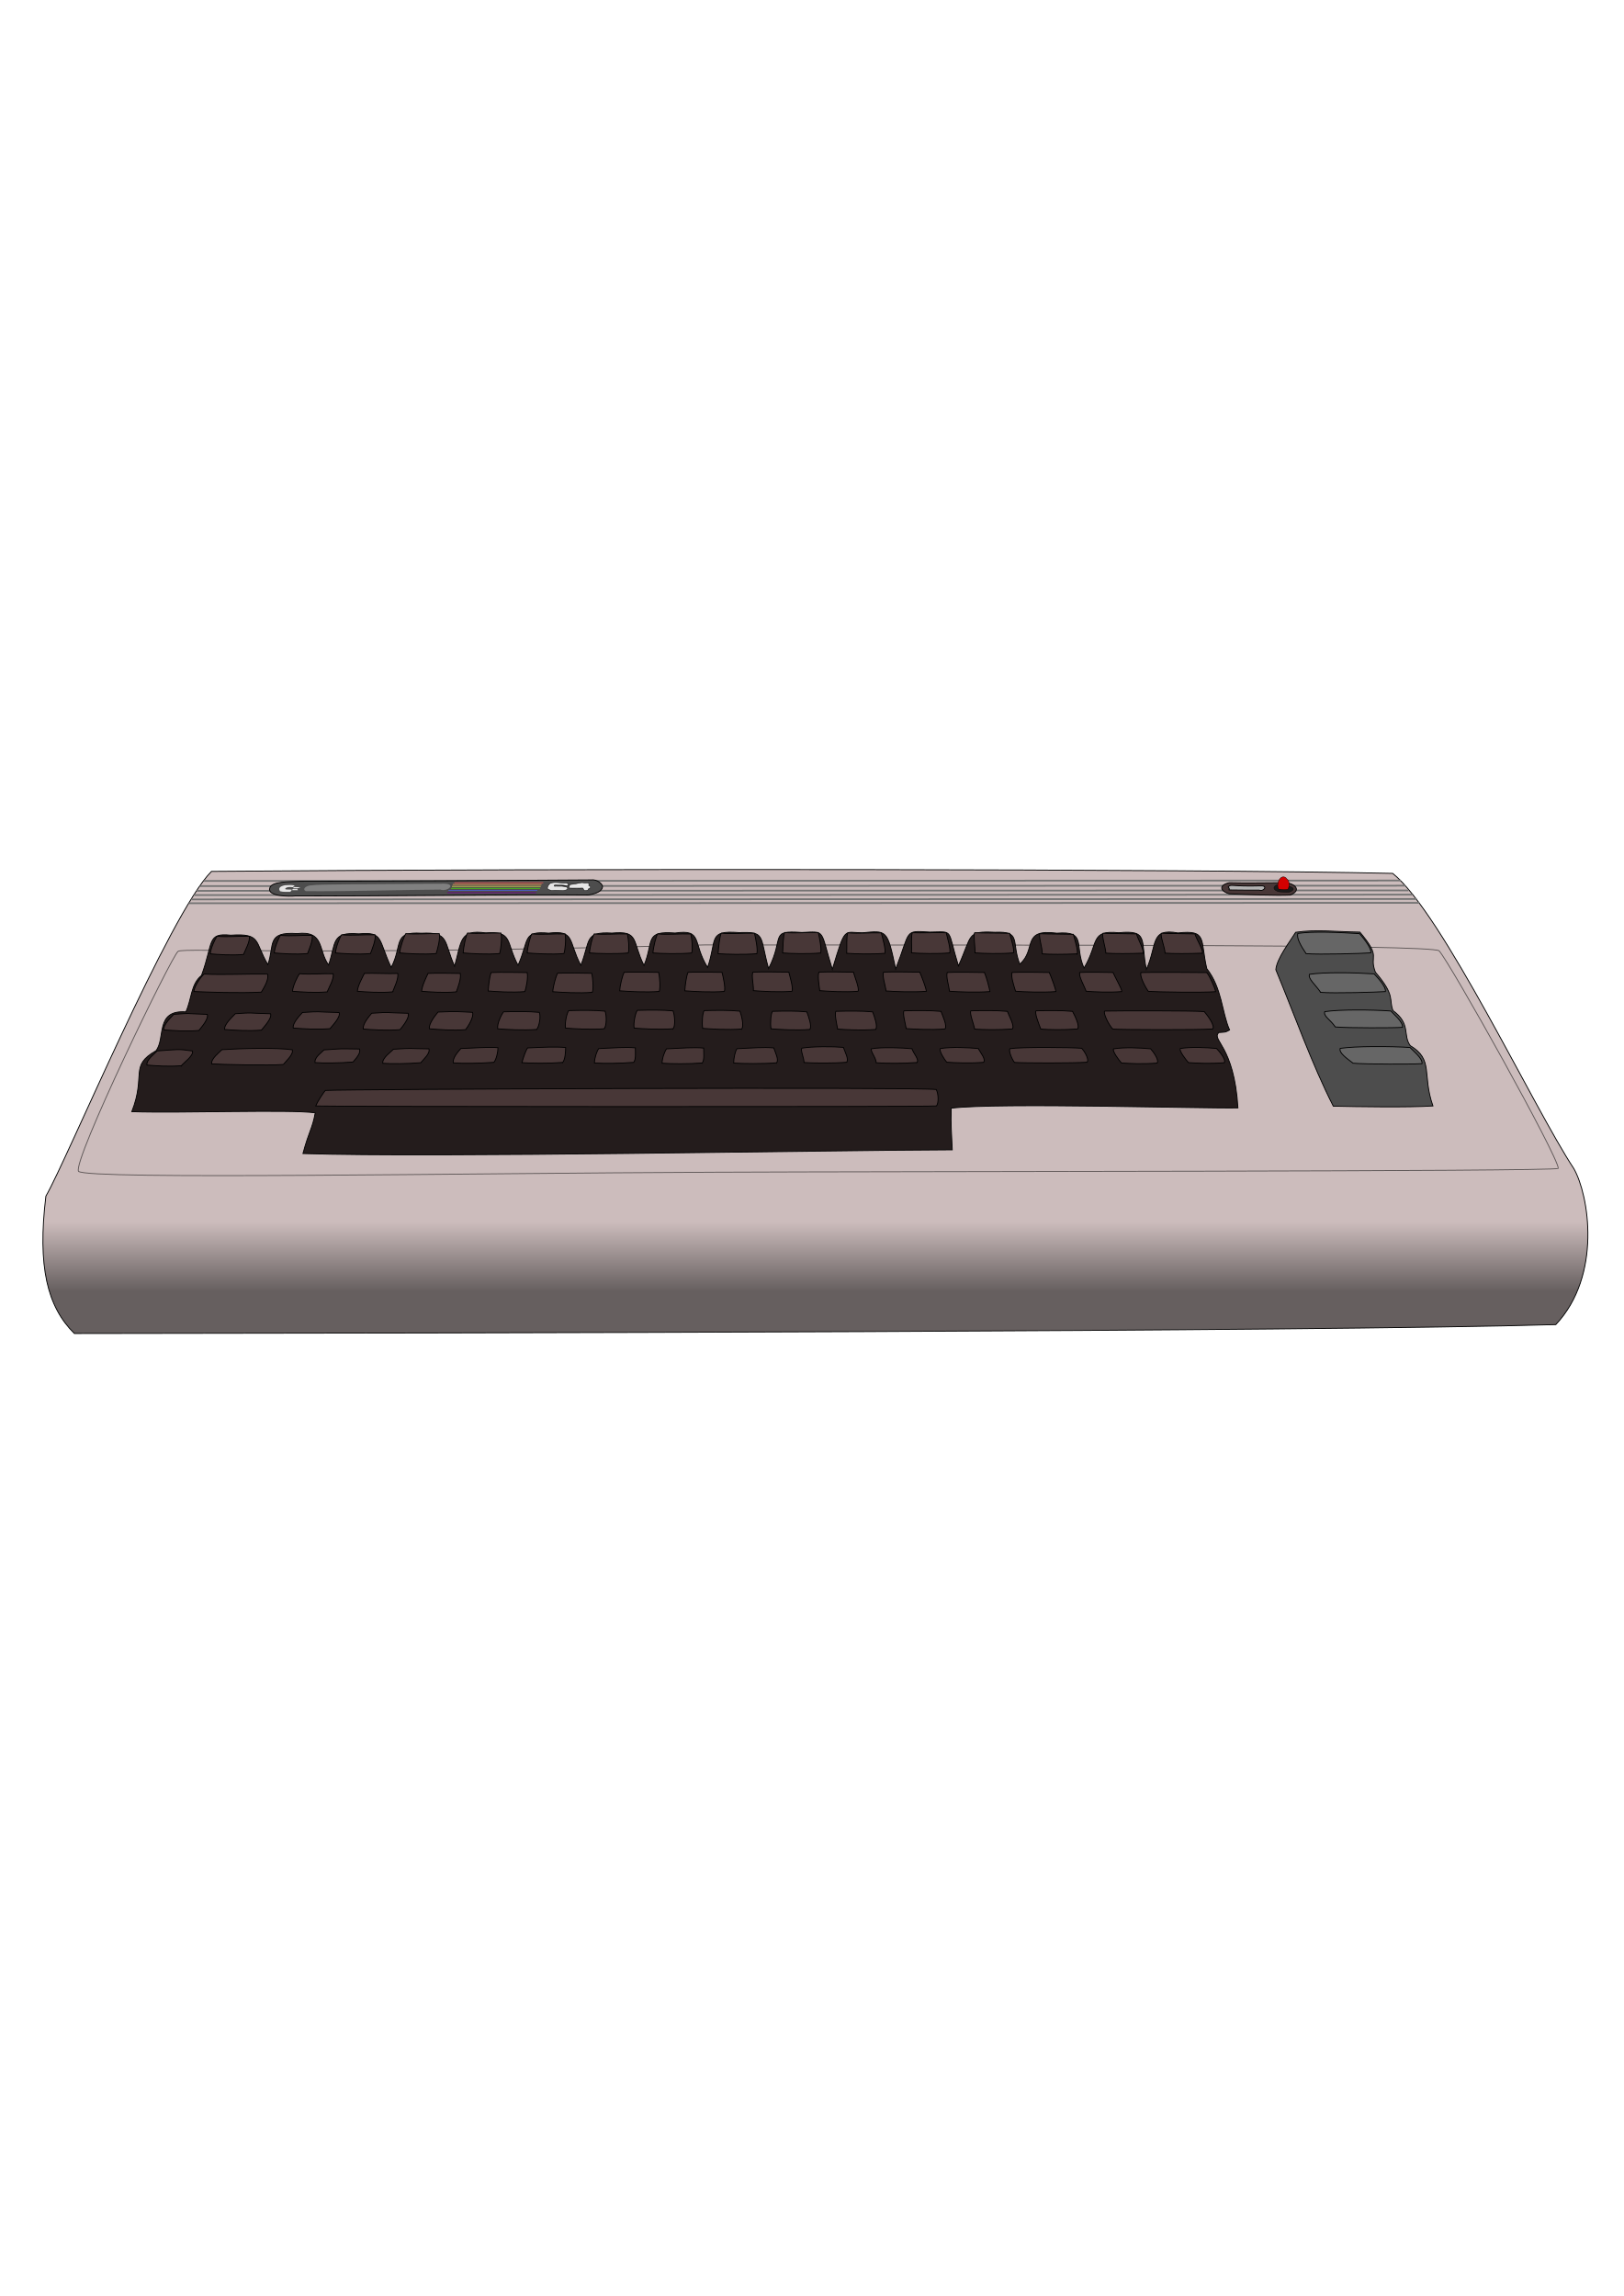
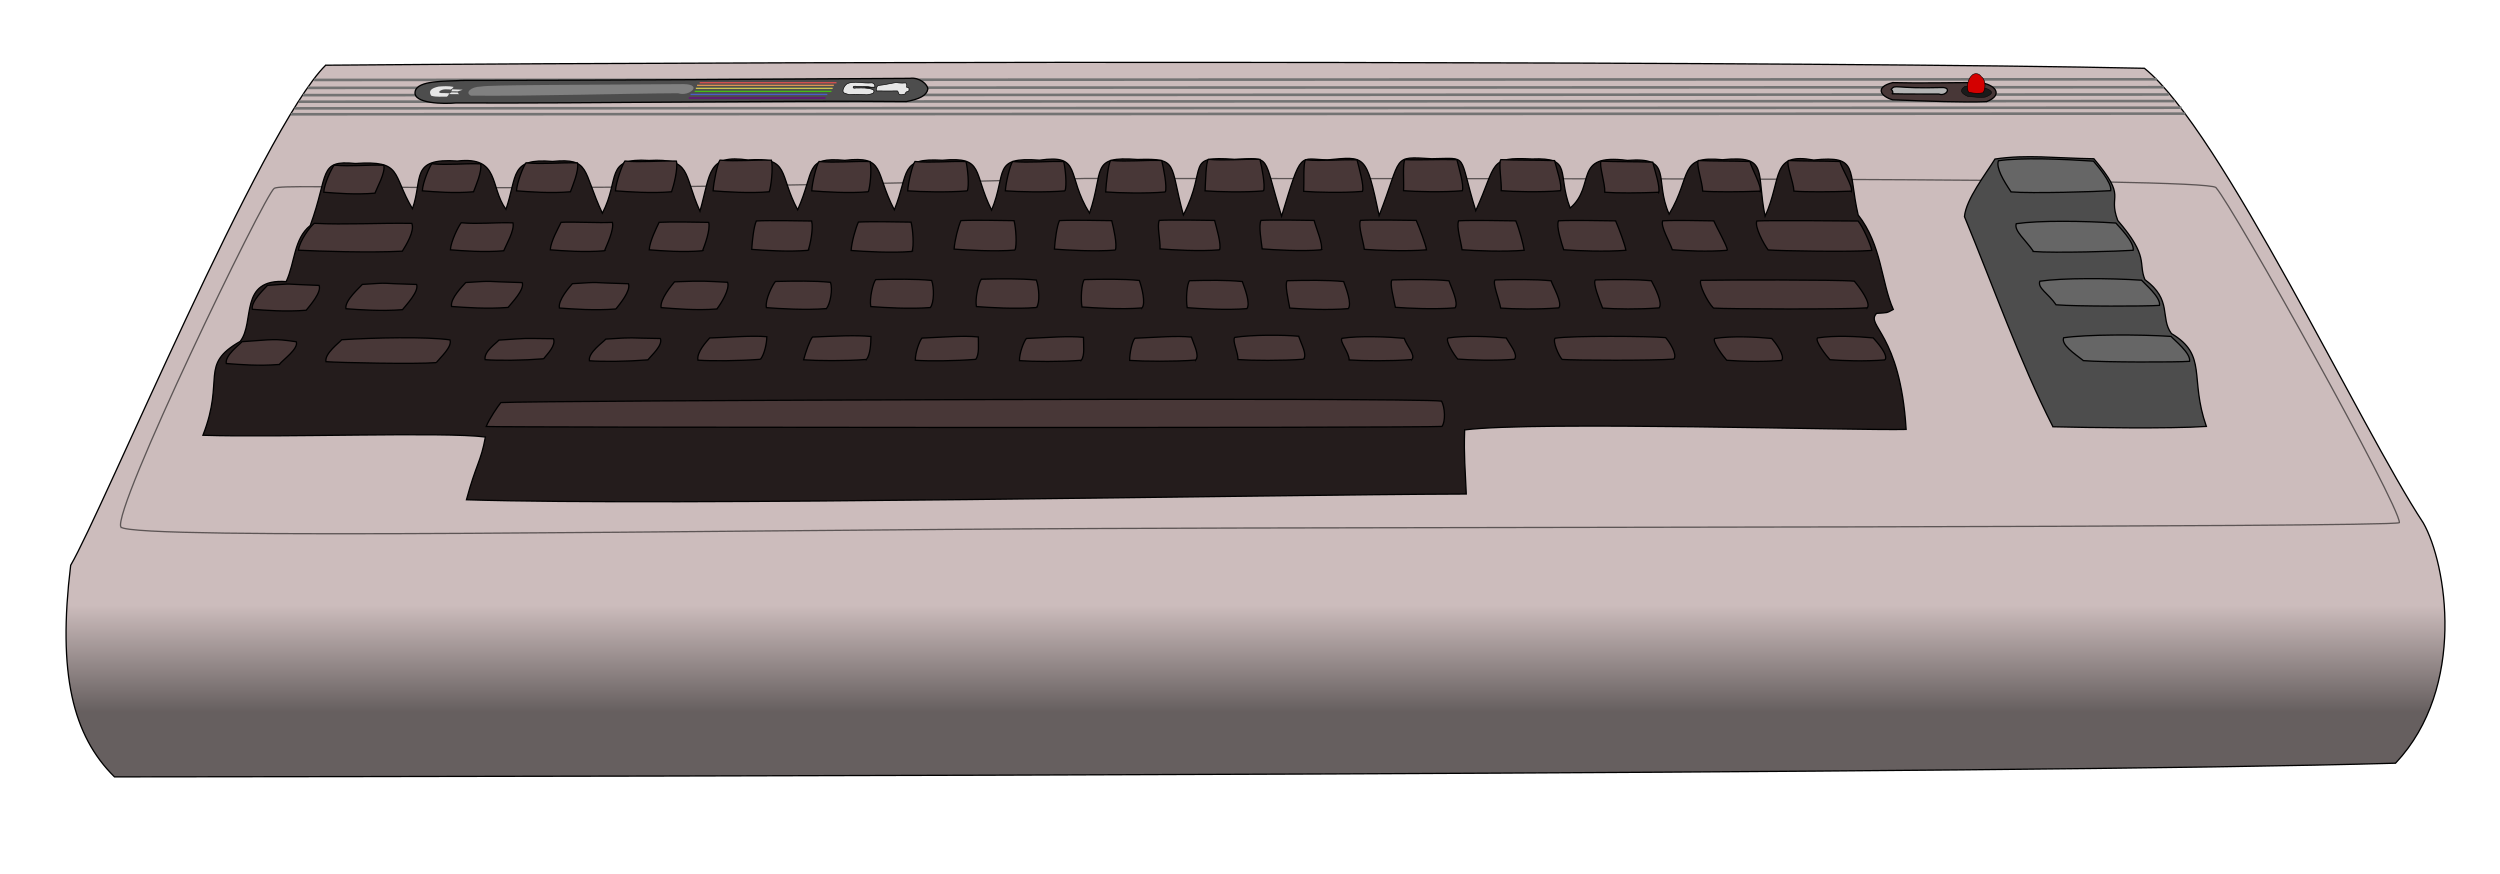
- <svg xmlns="http://www.w3.org/2000/svg" viewBox="0 0 744.09 1052.4">
+ <svg xmlns="http://www.w3.org/2000/svg" viewBox="0 380 744.09 260">
  <defs>
    <linearGradient id="a" x2="0" y1="560.1" y2="591.94" gradientUnits="userSpaceOnUse">
      <stop stop-color="#ccbcbc" offset="0" />
      <stop stop-color="#665f5f" offset="1" />
    </linearGradient>
  </defs>
  <path d="m96.922 399.42c-19.012 18.789-66.403 132.64-75.889 148.83-3.935 32.32 0.648 50.718 13.04 62.975 169.49-0.156 567.17-0.804 678.93-4.075 21.259-22.601 15.161-59.473 8.242-71.534-18.504-28.03-60.152-116.95-82.99-135.29-90.38-2.045-381.27-2.281-541.33-0.914z" fill="url(#a)" stroke="#000" stroke-width=".393" />
  <path d="m35.984 536.89c4.203 3.923 175.29 0.874 290.92 0.412 86.349-0.424 384.69-0.272 387.24-1.735 0.194-5.091-49.573-94.218-54.633-99.772-4.42-2.968-187-2.542-336.63-2.677-186.4 5.075-237.91 1.203-241.24 2.924-2.816 1.717-48.369 95.987-45.658 100.85z" fill="none" stroke="#5c5555" stroke-width=".393" />
  <path d="m611.03 507.02c10.973 0.265 34.695 0.632 45.659-0.099-5.09-14.477 0.477-21.169-10.398-27.644-3.496-4.765 0.412-9.954-7.89-16.046-2.057-5.067 1.331-6.695-8.079-17.599-3.108-8.233 3.099-6.242-7.099-18.375-11.56-0.178-19.962-1.337-29.445 0.079-2.753 4.484-8.614 11.95-9.085 17.131 8.623 20.857 16.605 43.467 26.337 62.551z" fill="#4d4d4d" stroke="#000" stroke-width=".393" />
  <path d="m435.94 507.95c21.255-2.662 116.96 0.234 131.39-0.135-1.74-28.815-12.266-30.878-8.788-34.544 3.436-0.259 2.811-0.01 4.964-1.169-3.607-8.153-3.406-19.153-10.454-28.128-3.096-13.322 0.389-17.834-13.204-16.338-12.872-2.359-9.352 5.34-14.484 16.726-2.749-13.233 1.288-18.217-12.676-16.823-13.27-1.328-8.971 4.591-15.896 16.192-4.605-10.334 1.437-17.108-12.422-15.987-16.533-2.17-9.151 7.464-17.041 14.183-3.988-10.439 0.909-15.122-11.349-14.604-13.166-0.626-10.278 1.169-16.744 15.384-5.349-17.349-1.806-15.589-13.13-15.463-11.98-0.716-8.648-0.983-15.626 16.921-3.879-18.297-4.034-17.653-15.374-16.578-8.549-0.172-7.632-3.172-13.657 16.753-5.774-18.689-2.797-17.324-14.023-16.922-15.086-1.077-7.752 2.013-15.204 16.552-4.231-15.482-1.263-16.866-13.681-16.505-14.288-1.095-9.813 3.159-14.265 15.983-7.081-11.42-2.061-17.632-14.885-15.772-14.236-1.101-9.634 3.72-14.255 14.865-5.649-11.276-2.008-16.022-14.667-14.841-12.876-0.782-9.804 3.6-14.282 14.756-5.918-11.267-2.519-16.172-14.739-14.732-12.165-1.083-8.754 2.914-14.034 14.725-5.691-10.612-2.178-15.801-14.757-14.824-12.173-1.758-11.104 3.829-14.324 15.242-5.072-11.215-2.268-15.785-15.172-15.106-13.337-0.888-8.518 5.414-13.877 15.704-5.977-12.749-3.472-16.496-14.831-15.414-12.787-1.072-10.4 4.161-13.867 14.262-4.907-6.766-1.711-15.824-14.414-14.388-14.258-0.971-10.215 5.236-13.415 14.201-6.195-10.435-2.8-14.414-16.996-13.465-11.143-1.137-7.796 3.168-13.422 18.465-4.936 3.991-4.462 10.815-7.157 16.683-14.232-0.992-9.182 12.028-13.697 17.811-12.332 7.036-4.432 10.964-11.084 27.93 22.774 0.751 72.074-1.09 84.072 0.524-1.332 7.386-2.768 8.01-5.639 18.669 60.929 1.952 236.7-1.508 297.58-1.71-0.283-7.242-0.76-11.197-0.478-19.084z" fill="#241c1c" stroke="#000" stroke-width=".393" />
  <path d="m598.57 437.12c6.129 0.508 25.734-0.068 29.661-0.364 0.427-2.443-4.365-7.853-5.146-8.796-9.363-0.616-21.461-1.128-28.288-0.111-0.744 2.083 1.454 5.842 3.774 9.27z" fill="#666" stroke="#000" stroke-width=".393" />
  <path d="m605.25 454.86c6.129 0.508 25.734-0.068 29.661-0.364 0.427-2.443-4.365-7.17-5.146-8.113-9.363-0.616-22.827-0.82-29.655 0.197-0.744 2.083 2.82 4.851 5.141 8.279z" fill="#666" stroke="#000" stroke-width=".393" />
  <path d="m611.96 470.72c6.129 0.508 26.863 0.471 30.789 0.175 0.427-2.443-4.571-6.554-5.352-7.497-9.363-0.616-23.443-0.718-30.27 0.3-0.744 2.083 2.512 3.594 4.833 7.022z" fill="#666" stroke="#000" stroke-width=".393" />
  <path d="m620.1 487.34c6.129 0.508 27.676 0.501 31.602 0.205 0.427-2.443-4.735-6.473-5.516-7.416-9.363-0.616-25.152-0.615-31.979 0.402-0.744 2.083 3.06 4.611 5.893 6.808z" fill="#666" stroke="#000" stroke-width=".393" />
  <path d="m83.111 488.48c-6.232 0.505-11.771 0.011-15.763-0.282-0.434-2.428 3.89-5.564 4.684-6.501 9.52-0.612 9.205-0.992 16.147 0.019 0.756 2.07-3.94 5.344-5.067 6.765z" fill="#483737" stroke="#000" stroke-width=".393" />
  <path d="m129.83 487.93c-6.232 0.505-28.829 0.011-32.821-0.282-0.434-2.428 3.907-5.593 4.701-6.53 9.52-0.612 25.279-0.964 32.221 0.047 0.756 2.07-2.975 5.344-4.102 6.765z" fill="#483737" stroke="#000" stroke-width=".393" />
  <path d="m91.134 472.34c-6.232 0.505-12.05 0.011-16.042-0.282-0.434-2.428 3.74-6.189 4.534-7.126 9.52-0.612 2.672-0.406 15.361 0.019 0.756 2.07-2.726 5.968-3.853 7.389z" fill="#483737" stroke="#000" stroke-width=".393" />
  <path d="m429.17 506.92c-6.232 0.505-280.47 0.319-284.46 0.025 0.833-2.175 3.573-6.187 4.367-7.124 9.52-0.612 272.23-1.612 279.99-0.426 1.01 1.817 1.23 6.104 0.104 7.525z" fill="#483737" stroke="#000" stroke-width=".393" />
  <path d="m161.78 486.79c-6.232 0.505-13.401 0.562-17.394 0.268-0.434-2.428 3.319-4.893 4.113-5.83 9.52-0.612 5.67-0.538 16.244-0.407 0.756 2.07-1.837 4.549-2.964 5.97z" fill="#483737" stroke="#000" stroke-width=".393" />
  <path d="m192.82 487.11c-6.232 0.505-13.401 0.562-17.394 0.268-0.434-2.428 4.096-5.514 4.89-6.452 9.52-0.612 5.67-0.303 16.244-0.173 0.756 2.07-2.613 4.936-3.74 6.356z" fill="#483737" stroke="#000" stroke-width=".393" />
  <path d="m226.36 486.93c-6.232 0.505-14.644 0.562-18.636 0.268-0.434-2.428 2.698-5.67 3.492-6.607 4.142-0.066 12.347-0.816 17.02-0.375-0.02 2.07-0.75 5.293-1.877 6.714z" fill="#483737" stroke="#000" stroke-width=".393" />
  <path d="m257.9 486.98c-6.232 0.505-14.723 0.406-18.715 0.113 0.653-2.428 1.839-5.834 2.633-6.771 7.191-0.301 12.74-0.614 17.413-0.173-0.02 2.07-0.204 5.411-1.331 6.832z" fill="#483737" stroke="#000" stroke-width=".393" />
  <path d="m290.41 486.95c-6.232 0.505-13.989 0.573-17.981 0.279-0.013-2.261 1.187-5.668 1.981-6.605 7.191-0.301 12.099-0.78 16.772-0.339-0.02 2.07 0.356 5.244-0.771 6.665z" fill="#483737" stroke="#000" stroke-width=".393" />
  <path d="m321.82 487.23c-6.232 0.505-14.408 0.406-18.4 0.113-0.013-2.261 1.273-5.668 2.067-6.605 7.191-0.301 12.32-0.78 16.993-0.339-0.02 2.07 0.467 5.411-0.66 6.832z" fill="#483737" stroke="#000" stroke-width=".393" />
  <path d="m355.9 487.16c-6.232 0.505-15.68 0.406-19.673 0.113-0.013-2.261 0.758-5.668 1.552-6.605 7.191-0.301 12.157-0.78 16.83-0.339 0.812 2.403 2.418 5.411 1.291 6.832z" fill="#483737" stroke="#000" stroke-width=".393" />
  <path d="m387.98 486.91c-6.232 0.505-15.514 0.406-19.506 0.113-0.013-2.261-1.766-5.668-0.972-6.605 5.027-0.8 14.348-0.78 19.02-0.339 0.812 2.403 2.584 5.411 1.457 6.832z" fill="#483737" stroke="#000" stroke-width=".393" />
  <path d="m420.23 487.02c-6.232 0.505-14.681 0.406-18.674 0.113-0.013-2.261-2.931-5.501-2.137-6.438 5.027-0.8 13.848-0.447 18.521-6e-3 0.812 2.403 3.417 4.911 2.29 6.332z" fill="#483737" stroke="#000" stroke-width=".393" />
  <path d="m450.77 486.93c-6.232 0.505-12.897 0.24-16.889-0.054-1.012-1.096-3.717-5.335-2.923-6.272 5.027-0.8 12.683-0.447 17.356-6e-3 1.145 2.07 3.583 4.911 2.456 6.332z" fill="#483737" stroke="#000" stroke-width=".393" />
  <path d="m498.21 486.87c-6.232 0.505-29.279 0.406-33.271 0.113-1.012-1.096-2.885-5.381-2.091-6.319 5.027-0.8 28.232-0.614 32.905-0.173 0.979 1.071 3.583 4.958 2.456 6.379z" fill="#483737" stroke="#000" stroke-width=".393" />
  <path d="m530.28 487.28c-6.232 0.505-12.351 0.24-16.343-0.054-1.012-1.096-4.383-5.548-3.589-6.485 5.027-0.8 12.303-0.447 16.976-6e-3 0.979 1.071 4.083 5.124 2.956 6.545z" fill="#483737" stroke="#000" stroke-width=".393" />
  <path d="m561.04 487.12c-6.232 0.505-12.397 0.24-16.39-0.054-1.012-1.096-4.503-5.548-3.709-6.485 5.027-0.8 11.924-0.447 16.596-6e-3 0.979 1.071 4.629 5.124 3.502 6.545z" fill="#483737" stroke="#000" stroke-width=".393" />
  <path d="m119.79 472.17c-6.232 0.505-12.836 0.011-16.828-0.282-0.434-2.428 4.097-6.306 4.891-7.243 9.52-0.612 3.575-0.288 16.147 0.019 0.756 2.07-3.083 6.085-4.21 7.506z" fill="#483737" stroke="#000" stroke-width=".393" />
  <path d="m151.22 471.5c-6.232 0.505-12.836 0.011-16.828-0.282-0.434-2.428 3.428-6.189 4.223-7.126 9.52-0.612 4.244-0.288 16.815 0.019 0.756 2.07-3.083 5.968-4.21 7.389z" fill="#483737" stroke="#000" stroke-width=".393" />
  <path d="m183.32 471.96c-6.232 0.505-12.836 0.011-16.828-0.282-0.434-2.428 3.071-6.306 3.865-7.243 9.52-0.612 4.126-0.288 16.698 0.019 0.756 2.07-2.609 6.085-3.736 7.506z" fill="#483737" stroke="#000" stroke-width=".393" />
  <path d="m213.37 471.96c-6.232 0.505-12.601-0.106-16.593-0.4-0.434-2.428 3.194-6.74 3.988-7.677 8.934-0.377 9.322-0.171 15.795 0.136 0.756 2.07-2.063 6.519-3.19 7.94z" fill="#483737" stroke="#000" stroke-width=".393" />
  <path d="m245.98 471.85c-6.232 0.505-13.891 0.011-17.883-0.282-0.434-2.428 1.898-6.857 2.693-7.794 5.71-0.14 11.478-0.232 16.381 0.254 0.756 2.07-0.064 6.402-1.19 7.823z" fill="#483737" stroke="#000" stroke-width=".393" />
  <path d="m277.05 471.53c-6.232 0.505-13.891 0.011-17.884-0.282-0.434-2.428 0.684-7.092 1.478-8.029 5.71-0.14 11.749-0.232 16.652 0.254 0.756 2.07 0.744 6.637-0.383 8.057z" fill="#483737" stroke="#000" stroke-width=".393" />
  <path d="m308.49 471.53c-6.232 0.505-13.891 0.011-17.884-0.282-0.434-2.428 0.684-7.209 1.478-8.146 5.71-0.14 11.478-0.232 16.381 0.254 0.756 2.07 1.151 6.754 0.024 8.175z" fill="#483737" stroke="#000" stroke-width=".393" />
  <path d="m339.92 471.65c-6.232 0.505-13.891 0.011-17.883-0.282-0.434-2.428-0.102-7.209 0.692-8.146 5.71-0.14 11.478-0.232 16.381 0.254 0.756 2.07 1.937 6.754 0.81 8.175z" fill="#483737" stroke="#000" stroke-width=".393" />
  <path d="m371.12 471.86c-6.232 0.505-13.774 0.011-17.766-0.282-0.434-2.428-0.102-7.092 0.692-8.029 5.71-0.14 10.81-0.232 15.713 0.254 0.756 2.07 2.488 6.637 1.361 8.057z" fill="#483737" stroke="#000" stroke-width=".393" />
  <path d="m401.29 471.86c-6.232 0.505-13.422 0.129-17.414-0.165-0.434-2.428-1.556-7.209-0.762-8.146 5.71-0.14 11.912-0.232 16.815 0.254 0.756 2.07 2.488 6.637 1.361 8.057z" fill="#483737" stroke="#000" stroke-width=".393" />
  <path d="m433.08 471.63c-6.232 0.505-13.774 0.129-17.766-0.165-0.434-2.428-1.791-7.209-0.997-8.146 5.71-0.14 12.029-0.232 16.933 0.254 0.756 2.07 2.957 6.637 1.83 8.057z" fill="#483737" stroke="#000" stroke-width=".393" />
  <path d="m463.96 471.63c-6.232 0.505-13.305 0.363-17.297 0.07-0.434-2.428-2.494-7.444-1.7-8.381 5.71-0.14 11.795-0.232 16.698 0.254 0.756 2.07 3.426 6.637 2.299 8.057z" fill="#483737" stroke="#000" stroke-width=".393" />
  <path d="m493.82 471.63c-6.232 0.505-12.836 0.363-16.828 0.07-0.904-2.311-2.963-7.444-2.169-8.381 5.71-0.14 11.795-0.232 16.698 0.254 1.108 2.07 3.426 6.637 2.299 8.057z" fill="#483737" stroke="#000" stroke-width=".393" />
  <path d="m555.78 471.63c-6.232 0.505-41.793 0.363-45.785 0.07-1.842-1.842-4.535-7.326-3.741-8.263 5.71-0.14 40.752-0.232 45.655 0.254 1.695 1.953 4.998 6.519 3.871 7.94z" fill="#483737" stroke="#000" stroke-width=".393" />
  <path d="m86.559 414.01 563.86-0.192" fill="none" stroke="#737373" stroke-width=".786" />
  <path d="m87.714 412.25 561.56-0.192" fill="none" stroke="#737373" stroke-width=".786" />
  <path d="m88.943 410.27 558.28-0.192" fill="none" stroke="#737373" stroke-width=".786" />
  <path d="m90.159 408.32 555.34-0.192" fill="none" stroke="#737373" stroke-width=".786" />
  <path d="m91.624 406.15 552.4-0.192" fill="none" stroke="#737373" stroke-width=".786" />
  <path d="m93.499 403.79 548.45-0.192" fill="none" stroke="#737373" stroke-width=".786" />
  <path d="m123.56 407.3c-0.683 3.567 8.552 3.681 12.198 3.332 39.031 0.207 98.24-0.793 133.98-0.401 3.949-0.726 6.027-1.796 6.411-3.662 0.09-1.36-2.473-3.658-5.343-3.253-46.179 0.289-90.279 0.601-133.38 0.625-4.519 0.308-13.327-0.141-13.867 3.361z" fill="#4d4d4d" stroke="#000" stroke-width=".397" />
  <path d="m140.15 408.47c18.287 0.186 45.451-0.641 61.67-0.719 3.235 1.149 7.65-2.64 1.612-2.724-33.479 0.263-57.723 0.22-60.341 0.742-2.99 0.051-4.737 1.831-2.941 2.701z" fill="#808080" stroke="#000" stroke-width=".004" />
  <path d="m563.34 404.59c-5.309 1.294-3.748 4.025-0.029 5.115 10.343 0.387 21.037 0.849 27.994 0.552 5.241-2.095 2.365-5.221-2.127-5.691-7.506-4e-3 -17.629 0.262-25.837 0.023z" fill="#483737" stroke="#000" stroke-width=".393" />
  <path d="m584.73 405.76c-1.88 1.295-0.498 2.317 0.983 2.945 2.589 0.223 3.396 0.379 5.138 0.208 2.523-0.876 2.573-1.926-0.202-2.747-3.425-0.205-3.145-1.02-5.918-0.405z" fill="#1a1a1a" stroke="#000" stroke-width=".149" />
  <path d="m586.64 402.7c-1.082 1.213-1.419 3.774-0.661 4.797 2.108 0.363 2.868 0.383 4.285 0.105 1.068-1.965 0.373-4.317-0.543-4.757-0.598-1.054-2.137-1.357-3.082-0.144z" fill="#d40000" stroke="#000" stroke-width=".172" />
  <path d="m563.22 407.91c4.775 0.135 9.627 0.042 13.861 0.086 2.113 0.794 4.08-2.064 0.81-1.947-14.211 0.414-13.555-1.041-15.005 0.496 1.014 1.206 0.081 1.331 0.333 1.365z" fill="#b3b3b3" stroke="#000" stroke-width=".393" />
  <path d="m119.75 454.76c-9.991 0.52-24.508 0.012-30.909-0.29 0.252-2.636 3.425-7.042 4.699-8.005 9.032 0.486 19.714-0.157 29.031 0.019 0.942 2.268-1.827 6.676-2.821 8.276z" fill="#483737" stroke="#000" stroke-width=".393" />
  <path d="m149.93 454.64c-5.983 0.505-12.048 0.011-15.881-0.282 0.151-2.563 2.458-7.119 3.22-8.056 5.408 0.472 9.827-0.153 15.406 0.019 0.564 2.206-2.151 6.763-2.746 8.319z" fill="#483737" stroke="#000" stroke-width=".393" />
  <path d="m179.93 454.64c-5.983 0.505-12.319 0.011-16.152-0.282 0.151-2.563 2.458-6.577 3.22-8.191 3.716-0.219 11.275 0.25 15.271 0.019 0.564 2.206-1.744 6.898-2.34 8.455z" fill="#483737" stroke="#000" stroke-width=".393" />
  <path d="m209.11 454.64c-5.983 0.505-12.048 0.011-15.881-0.282 0.151-2.563 2.187-6.577 2.949-8.191 3.716-0.219 11.98-0.021 14.756 0.019 0.564 2.206-1.23 6.898-1.825 8.455z" fill="#483737" stroke="#000" stroke-width=".393" />
  <path d="m240.54 454.51c-5.983 0.505-12.969 0.011-16.802-0.282 0.151-2.563 0.615-6.848 1.377-8.462 3.716-0.219 13.687-0.021 16.463 0.019 0.564 2.206-0.444 7.169-1.039 8.726z" fill="#483737" stroke="#000" stroke-width=".393" />
  <path d="m271.46 454.84c-5.983 0.505-14.297 0.011-18.13-0.282 0.151-2.563 1.401-6.848 2.163-8.462 3.716-0.219 12.901-0.021 15.677 0.019 0.564 2.206 0.884 7.169 0.289 8.726z" fill="#483737" stroke="#000" stroke-width=".393" />
  <path d="m302.11 454.43c-5.983 0.505-14.297 0.011-18.13-0.282 0.151-2.563 1.265-6.875 2.028-8.489 3.716-0.219 13.036-0.021 15.813 0.019 0.564 2.206 0.884 7.196 0.289 8.753z" fill="#483737" stroke="#000" stroke-width=".393" />
  <path d="m331.97 454.43c-5.983 0.505-14.297 0.011-18.13-0.282 0.151-2.563 0.723-6.875 1.486-8.489 3.716-0.219 12.793-0.021 15.569 0.019 0.564 2.206 1.67 7.196 1.075 8.753z" fill="#483737" stroke="#000" stroke-width=".393" />
  <path d="m362.99 454.36c-5.983 0.505-13.89 0.011-17.723-0.282 0.151-2.563-0.984-6.875-0.221-8.489 3.716-0.219 13.687-0.021 16.463 0.019 0.564 2.206 2.076 7.196 1.481 8.753z" fill="#483737" stroke="#000" stroke-width=".393" />
  <path d="m393.26 454.36c-5.983 0.505-13.755 0.011-17.588-0.282-0.256-2.292-1.119-6.875-0.357-8.489 3.716-0.219 13.036-0.021 15.813 0.019 0.564 2.206 2.727 7.196 2.131 8.753z" fill="#483737" stroke="#000" stroke-width=".393" />
  <path d="m424.58 454.36c-5.983 0.505-14.676 0.147-18.509-0.147-0.256-2.292-1.905-7.01-1.142-8.625 3.716-0.219 13.822-0.021 16.599 0.019 0.97 2.206 2.835 7.196 3.053 8.753z" fill="#483737" stroke="#000" stroke-width=".393" />
  <path d="m453.66 454.49c-5.983 0.505-14.676 0.147-18.509-0.147-0.256-2.292-1.769-7.01-1.007-8.625 3.716-0.219 14.229-0.021 17.005 0.019 0.97 2.206 2.293 7.196 2.511 8.753z" fill="#483737" stroke="#000" stroke-width=".393" />
  <path d="m483.92 454.49c-5.983 0.505-14.676 0.147-18.509-0.147-0.662-2.157-2.311-7.01-1.549-8.625 3.716-0.219 14.229-0.021 17.005 0.019 0.97 2.206 2.835 7.196 3.053 8.753z" fill="#483737" stroke="#000" stroke-width=".393" />
  <path d="m514.16 454.49c-5.983 0.505-12.59 0.147-16.423-0.147-0.662-2.157-3.612-7.01-2.85-8.625 3.716-0.219 12.413-0.021 15.19 0.019 0.97 2.206 3.865 7.196 4.082 8.753z" fill="#483737" stroke="#000" stroke-width=".393" />
  <path d="m557.11 454.54c-5.983 0.505-27.005 0.147-30.838-0.147-1.34-1.751-4.127-7.01-3.364-8.625 3.716-0.219 27.343-0.021 30.12 0.019 1.377 1.528 3.865 7.196 4.082 8.753z" fill="#483737" stroke="#000" stroke-width=".393" />
  <path d="m111.6 437.49c-5.741 0.505-11.561 0.011-15.24-0.282 0.145-2.563 2.358-7.119 3.09-8.056 5.19 0.472 9.43-0.153 14.785 0.019 0.541 2.206-2.064 6.763-2.635 8.319z" fill="#483737" stroke="#000" stroke-width=".393" />
  <path d="m140.94 437.08c-5.741 0.505-11.561 0.011-15.24-0.282 0.145-2.563 2.087-7.119 2.819-8.056 5.19 0.472 9.159-0.153 14.514 0.019 0.541 2.206-1.522 6.763-2.093 8.319z" fill="#483737" stroke="#000" stroke-width=".393" />
  <path d="m169.78 437.08c-5.741 0.505-12.374 0.011-16.053-0.282 0.145-2.563 2.087-7.39 2.819-8.327 5.19 0.472 9.972-0.153 15.327 0.019 0.541 2.206-1.522 7.034-2.093 8.59z" fill="#483737" stroke="#000" stroke-width=".393" />
  <path d="m199.88 437.08c-5.741 0.505-13.025 0.011-16.703-0.282 0.145-2.563 2.087-7.932 2.819-8.869 5.19 0.472 9.972-0.153 15.327 0.019 0.541 2.206-0.872 7.576-1.443 9.132z" fill="#483737" stroke="#000" stroke-width=".393" />
  <path d="m228.95 437.08c-5.741 0.505-13.025 0.011-16.703-0.282 0.145-2.563 1.302-8.203 2.033-9.14 5.19 0.472 9.972-0.153 15.327 0.019 0.541 2.206-0.086 7.847-0.657 9.403z" fill="#483737" stroke="#000" stroke-width=".393" />
  <path d="m258.44 437.08c-5.741 0.505-13.16 0.011-16.838-0.282 0.145-2.563 1.437-7.796 2.169-8.733 5.19 0.472 9.837-0.153 15.191 0.019 0.541 2.206 0.05 7.44-0.522 8.997z" fill="#483737" stroke="#000" stroke-width=".393" />
  <path d="m287.92 436.81c-5.741 0.505-14.081 0.282-17.76-0.011 0.145-2.563 1.437-7.796 2.169-8.733 5.19 0.472 9.837-0.153 15.191 0.019 0.541 2.206 0.971 7.169 0.4 8.726z" fill="#483737" stroke="#000" stroke-width=".393" />
  <path d="m316.99 436.81c-5.741 0.505-14.081 0.282-17.76-0.011 0.145-2.563 1.437-7.796 2.169-8.733 5.19 0.472 9.837-0.153 15.191 0.019 0.541 2.206 0.971 7.169 0.4 8.726z" fill="#483737" stroke="#000" stroke-width=".393" />
  <path d="m346.85 437.14c-5.741 0.505-14.081 0.282-17.76-0.011 0.145-2.563 0.76-8.446 1.491-9.383 5.19 0.472 9.837-0.153 15.191 0.019 0.541 2.206 1.648 7.82 1.077 9.376z" fill="#483737" stroke="#000" stroke-width=".393" />
  <path d="m376.08 436.81c-5.741 0.505-13.724 0.282-17.402-0.011 0.145-2.563 0.218-8.446 0.95-9.383 5.19 0.472 10.021-0.153 15.376 0.019 0.541 2.206 1.648 7.82 1.077 9.376z" fill="#483737" stroke="#000" stroke-width=".393" />
  <path d="m405.52 436.96c-5.741 0.505-13.81 0.282-17.489-0.011 0.145-2.563-0.189-8.446 0.543-9.384 5.19 0.472 9.972-0.153 15.327 0.019 0.541 2.206 2.19 7.82 1.619 9.376z" fill="#483737" stroke="#000" stroke-width=".393" />
  <path d="m435.24 436.77c-5.741 0.505-13.81 0.282-17.489-0.011 0.145-2.563-0.324-8.311 0.408-9.248 4.377 0.201 10.108-0.153 15.462 0.019 0.541 2.206 2.19 7.684 1.619 9.241z" fill="#483737" stroke="#000" stroke-width=".393" />
  <path d="m464.32 436.77c-5.741 0.505-13.81 0.282-17.489-0.011 0.145-2.563-0.866-8.311-0.134-9.248 4.377 0.201 10.65 0.118 16.004 0.29 0.541 2.206 2.326 7.413 1.754 8.97z" fill="#483737" stroke="#000" stroke-width=".393" />
  <path d="m493.53 437.23c-5.741 0.234-12.212 0.282-15.89-0.011 0.145-2.563-1.814-8.311-1.083-9.248 4.377 0.201 9.999 0.118 15.354 0.29 0.541 2.206 2.326 7.549 1.754 9.105z" fill="#483737" stroke="#000" stroke-width=".393" />
  <path d="m523.74 436.9c-5.741 0.234-13.268 0.282-16.947-0.011-0.126-2.699-2.036-8.175-1.304-9.113 4.377 0.201 9.999 0.118 15.354 0.29 0.541 2.206 3.604 7.413 3.033 8.97z" fill="#483737" stroke="#000" stroke-width=".393" />
  <path d="m550.89 436.9c-5.741 0.234-13.268 0.282-16.947-0.011-0.126-2.699-2.393-8.175-1.662-9.113 4.377 0.201 9.999 0.118 15.354 0.29 0.541 2.206 3.961 7.413 3.39 8.97z" fill="#483737" stroke="#000" stroke-width=".393" />
  <path d="m208.25 404.62h40.719" fill="none" stroke="#d95050" stroke-width=".393" />
  <path d="m207.46 405.41h40.719" fill="none" stroke="#dc9552" stroke-width=".393" />
  <path d="m207.11 406.3h40.719" fill="none" stroke="#ccc551" stroke-width=".393" />
  <path d="m206.75 407.2h40.719" fill="none" stroke="#47bd17" stroke-width=".393" />
  <path d="m205.53 408.1h40.719" fill="none" stroke="#495ec7" stroke-width=".393" />
  <path d="m205 409.17h40.719" fill="none" stroke="#6b0583" stroke-width=".393" />
  <path d="m257.405,406.117c.956-.165 1.928-.019 2.89-.1 .339-.586-.229-1.345-.861-1.357-2.317.268-5.213-.689-7.249.254-.704.332-1.78,2.069-1.038,2.721 .516.2 1.084.409 1.616.546 1.823-.239 3.779.013 5.307.03 .578-.107 1.174-.195 1.716-.428 .43-.248.489-.962-.034-1.14-1.495-.568-3.203-.465-4.655-.444-.366-.128-.816.235-1.125-.073-.22-.489.541-.512.851-.425 .814.1 1.635-.017 2.452.019 .719.002 1.431.108 2.135.238 .372.032.747-.004 1.113-.076" fill="#e6e6e6" stroke="#000" stroke-width=".196" />
  <path d="m261.336,405.443c-.366.27-.672,1.162-.464,1.618 2.276.052 4.945.022 6.214-.002 .348.174.21.866.705,1.073s1.624-.071 1.701-.279c.039-.458.402-.61.801-.632 .353-.173.299-.697.204-1.016-.061-.36-.731-.005-.674-.377 .195-.409.007-1.207-.4-1.155-.926.1-1.841.048-2.693-.121-1.642.258-3.621.752-5.393.892z" fill="#e6e6e6" stroke="#000" stroke-width=".196" />
  <path d="m135.008,405.864c-1.313-.304-3.362-.207-4.481-.093-2.267.5-3.084,1.332-2.171,2.725 1.538.463 3.219.215 4.54.286 .318-.009.737-.666.766-1.018-1.251-.174-3.33.209-2.885-.548 .95-.884 2.413-.592 3.37-.562 .642-.38.625-.524.86-.79z" fill="#e6e6e6" stroke="#000" stroke-width=".002" />
  <path d="m134.61 406.58 3.124 0.124-1.469 0.497-1.921-0.028z" fill="#e6e6e6" stroke="#000" stroke-width=".002" />
  <path d="m134.31 407.5-0.716 0.502 2.978 0.028-0.34-0.508z" fill="#e6e6e6" stroke="#000" stroke-width=".002" />
</svg>
